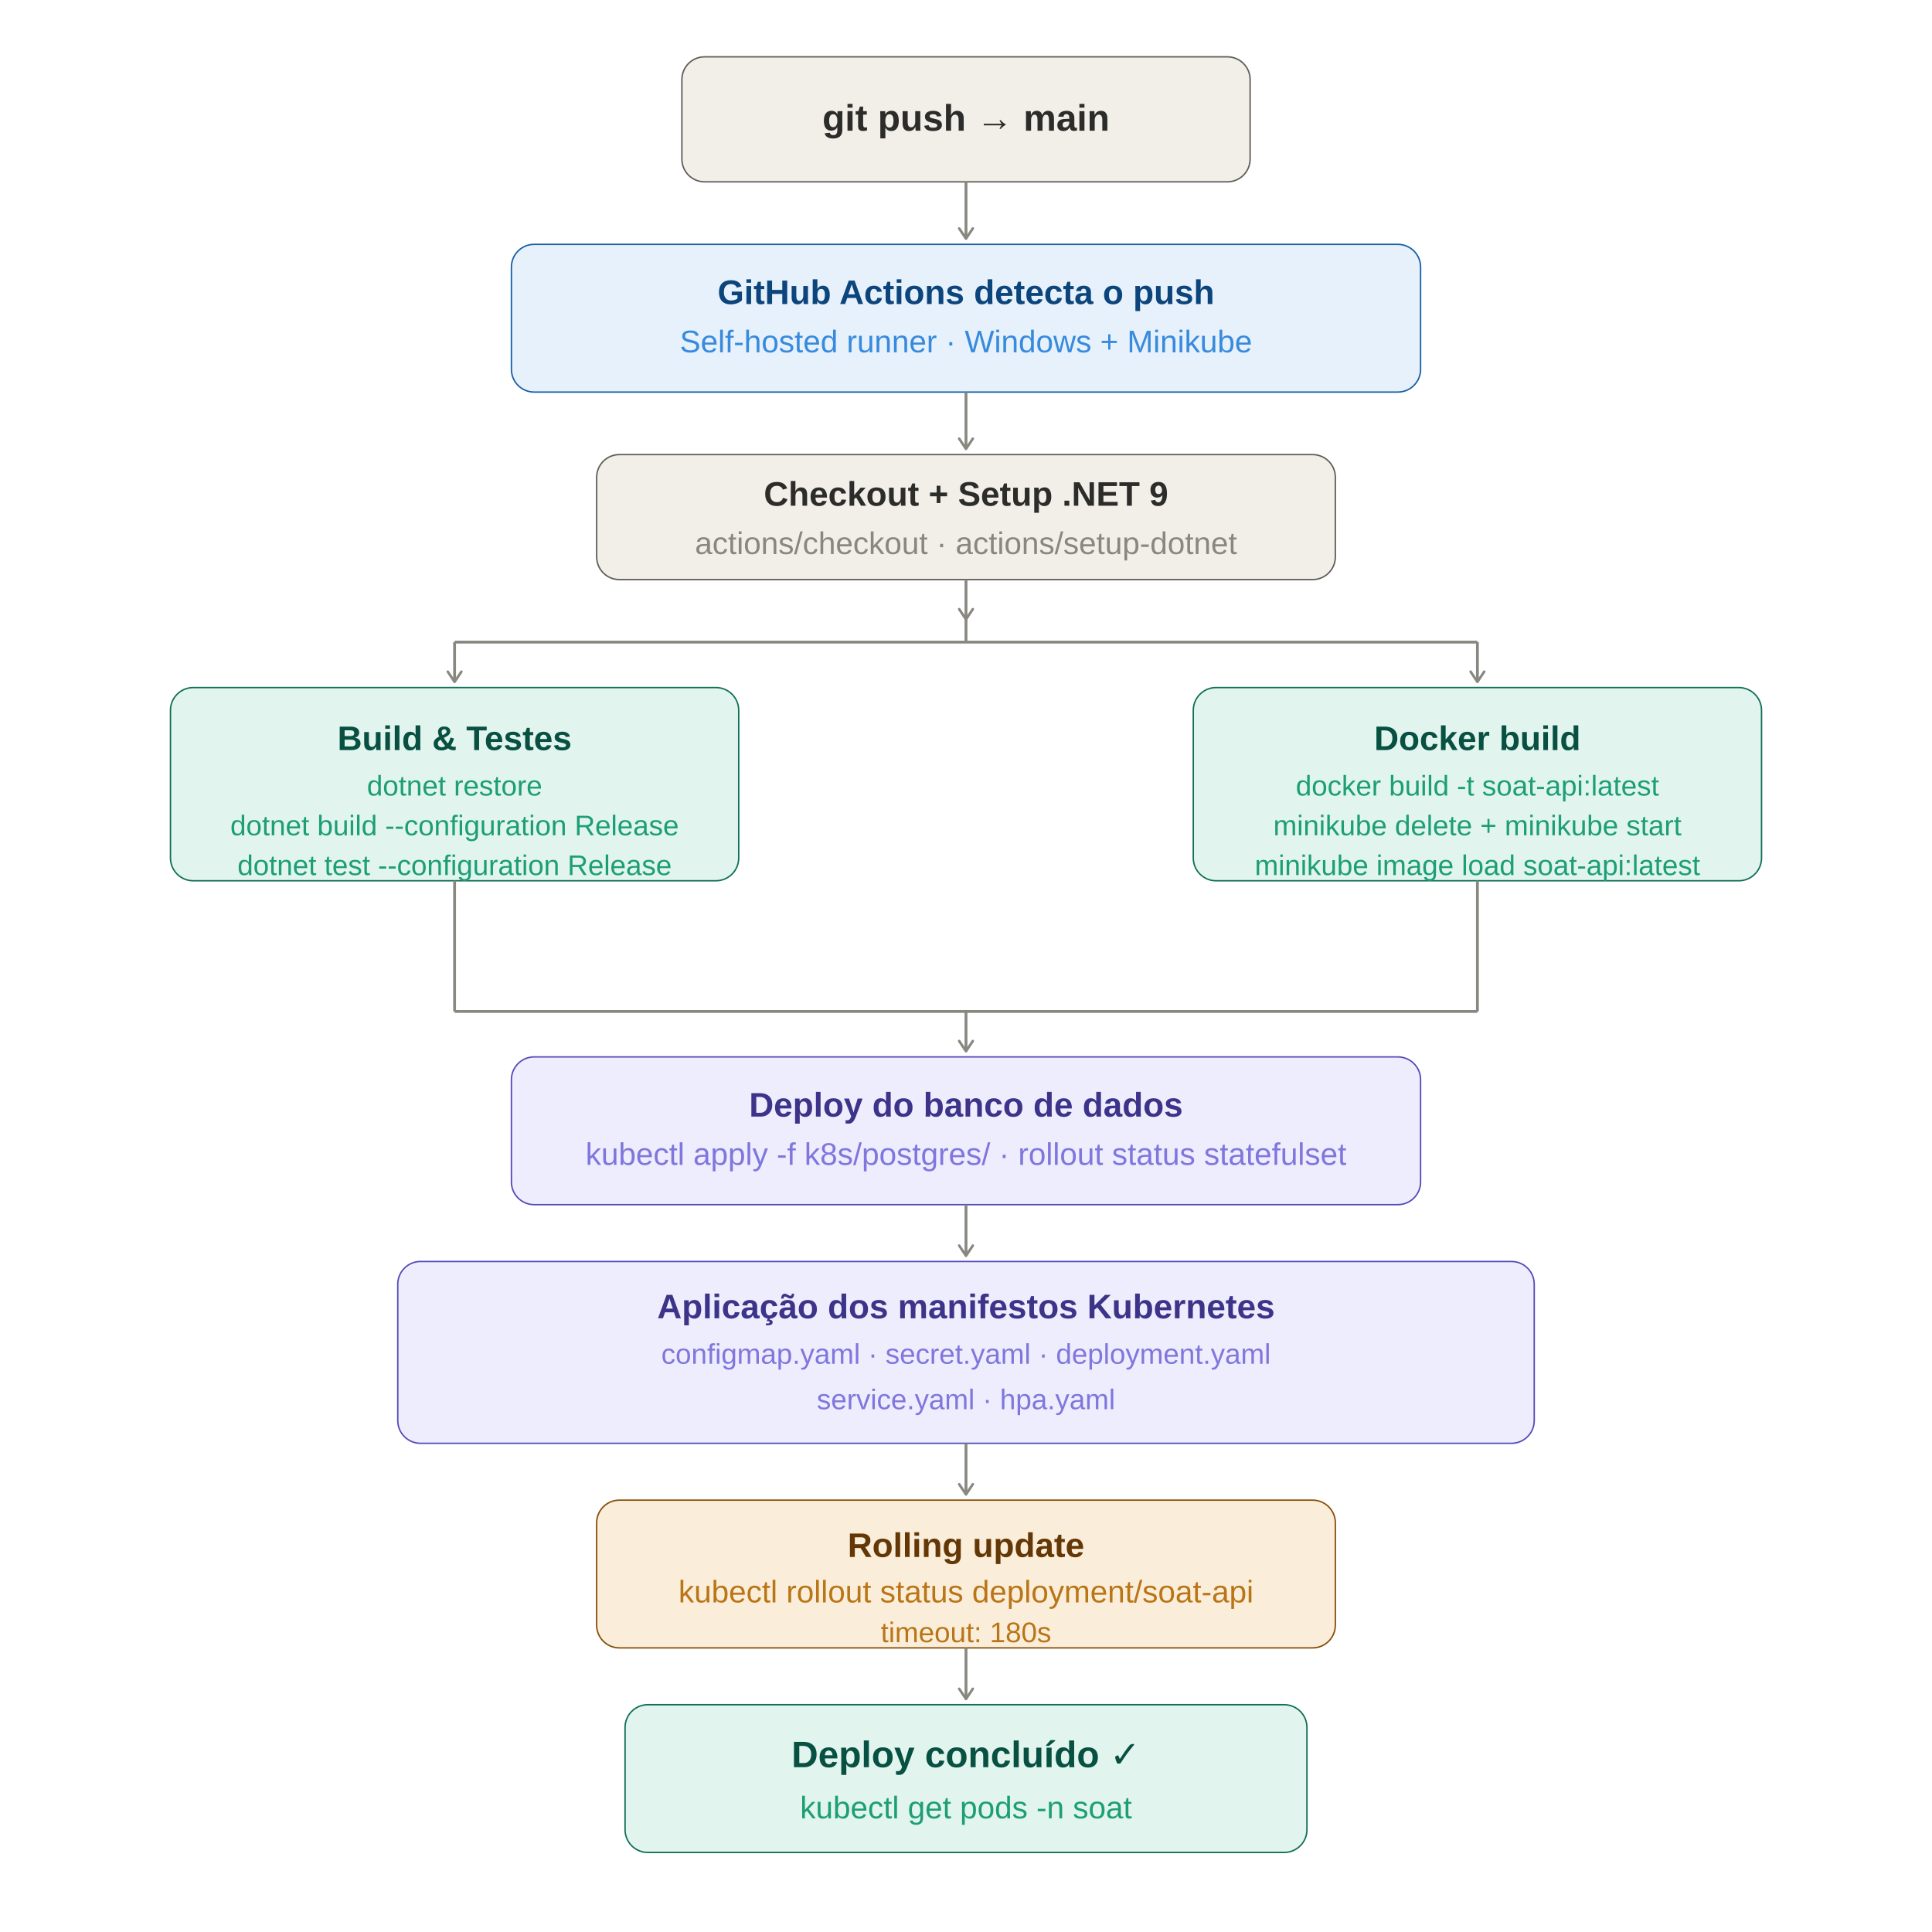
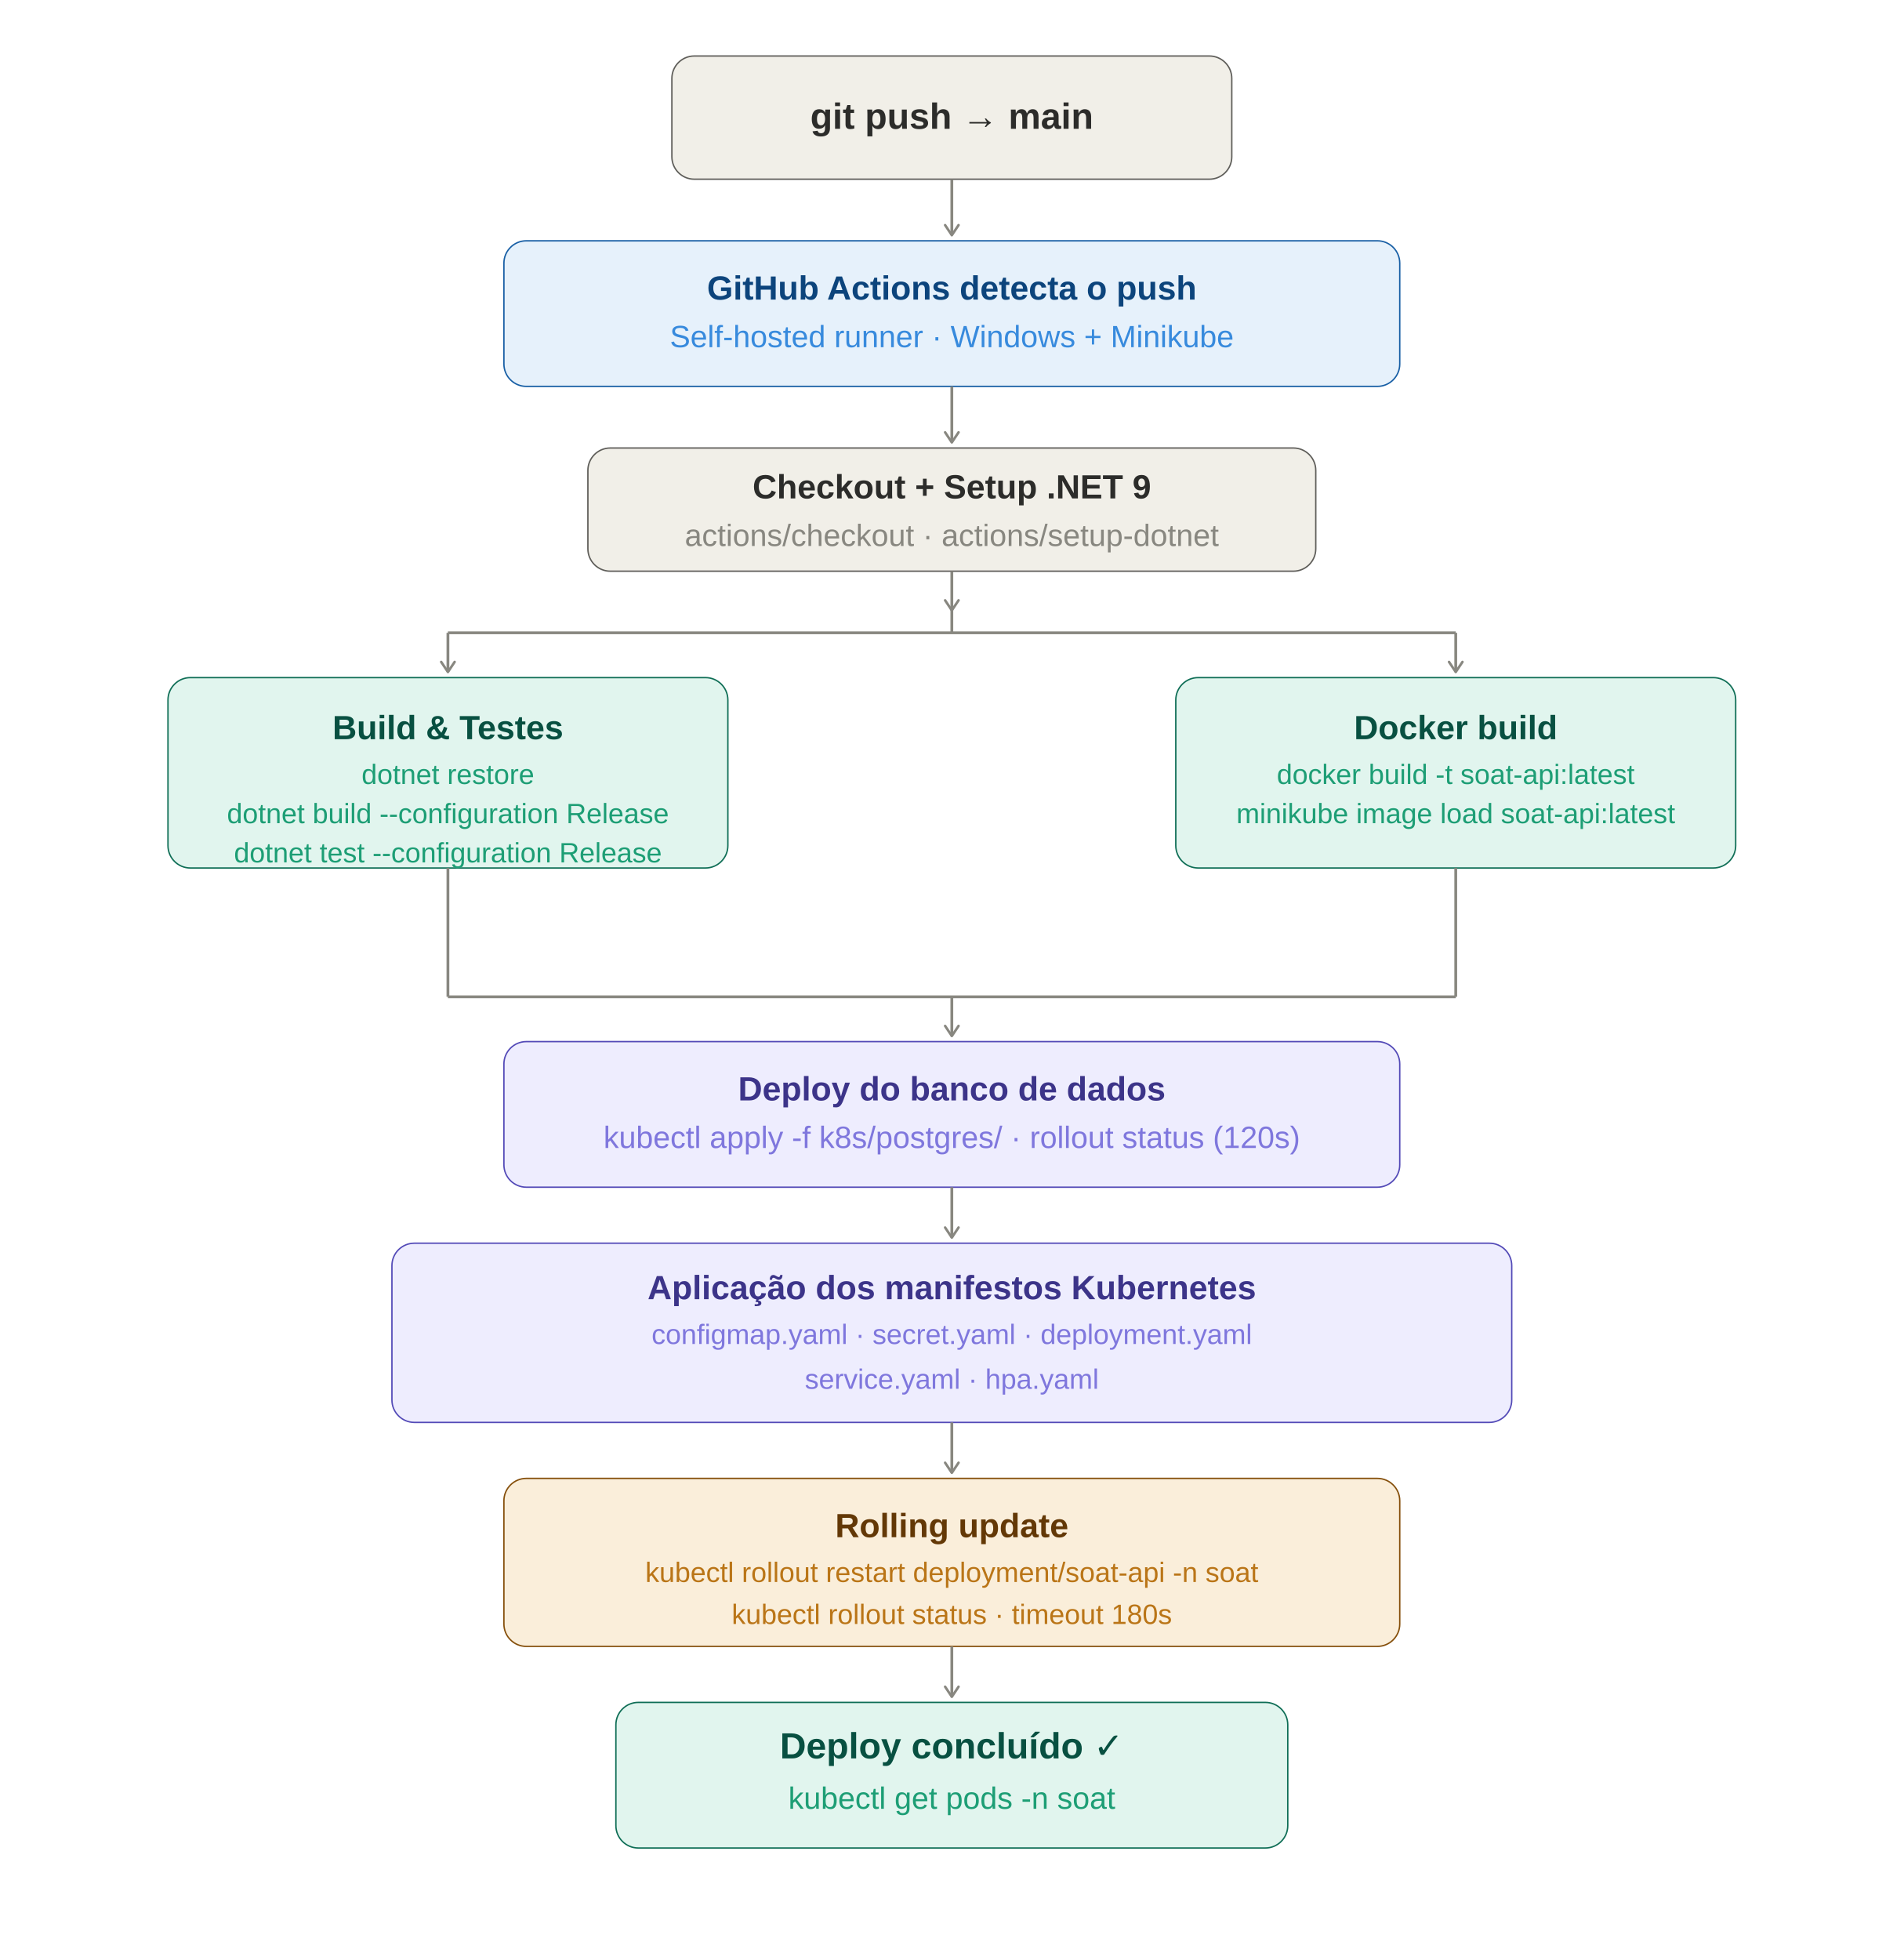
- <svg xmlns="http://www.w3.org/2000/svg" width="680" viewBox="0 0 680 680" role="img">
+ <svg xmlns="http://www.w3.org/2000/svg" width="680" viewBox="0 0 680 700" role="img">
  <defs>
    <marker id="arrow" viewBox="0 0 10 10" refX="8" refY="5" markerWidth="6" markerHeight="6" orient="auto-start-reverse">
      <path d="M2 1L8 5L2 9" fill="none" stroke="#888780" stroke-width="1.5" stroke-linecap="round" stroke-linejoin="round" />
    </marker>
  </defs>
  <rect x="240" y="20" width="200" height="44" rx="8" fill="#F1EFE8" stroke="#5F5E5A" stroke-width="0.5" />
  <text x="340" y="46" text-anchor="middle" font-family="Arial, sans-serif" font-size="13" font-weight="600" fill="#2C2C2A">git push → main</text>
  <line x1="340" y1="64" x2="340" y2="84" stroke="#888780" stroke-width="1" marker-end="url(#arrow)" />
  <rect x="180" y="86" width="320" height="52" rx="8" fill="#E6F1FB" stroke="#185FA5" stroke-width="0.5" />
  <text x="340" y="107" text-anchor="middle" font-family="Arial, sans-serif" font-size="12" font-weight="600" fill="#0C447C">GitHub Actions detecta o push</text>
  <text x="340" y="124" text-anchor="middle" font-family="Arial, sans-serif" font-size="11" fill="#378ADD">Self-hosted runner · Windows + Minikube</text>
  <line x1="340" y1="138" x2="340" y2="158" stroke="#888780" stroke-width="1" marker-end="url(#arrow)" />
  <rect x="210" y="160" width="260" height="44" rx="8" fill="#F1EFE8" stroke="#5F5E5A" stroke-width="0.5" />
  <text x="340" y="178" text-anchor="middle" font-family="Arial, sans-serif" font-size="12" font-weight="600" fill="#2C2C2A">Checkout + Setup .NET 9</text>
  <text x="340" y="195" text-anchor="middle" font-family="Arial, sans-serif" font-size="11" fill="#888780">actions/checkout · actions/setup-dotnet</text>
  <line x1="340" y1="204" x2="340" y2="218" stroke="#888780" stroke-width="1" marker-end="url(#arrow)" />
  <line x1="340" y1="218" x2="340" y2="226" stroke="#888780" stroke-width="1" />
  <line x1="160" y1="226" x2="520" y2="226" stroke="#888780" stroke-width="1" />
  <line x1="160" y1="226" x2="160" y2="240" stroke="#888780" stroke-width="1" marker-end="url(#arrow)" />
  <line x1="520" y1="226" x2="520" y2="240" stroke="#888780" stroke-width="1" marker-end="url(#arrow)" />
  <rect x="60" y="242" width="200" height="68" rx="8" fill="#E1F5EE" stroke="#0F6E56" stroke-width="0.5" />
  <text x="160" y="264" text-anchor="middle" font-family="Arial, sans-serif" font-size="12" font-weight="600" fill="#085041">Build &amp; Testes</text>
  <text x="160" y="280" text-anchor="middle" font-family="Arial, sans-serif" font-size="10" fill="#1D9E75">dotnet restore</text>
  <text x="160" y="294" text-anchor="middle" font-family="Arial, sans-serif" font-size="10" fill="#1D9E75">dotnet build --configuration Release</text>
  <text x="160" y="308" text-anchor="middle" font-family="Arial, sans-serif" font-size="10" fill="#1D9E75">dotnet test --configuration Release</text>
  <rect x="420" y="242" width="200" height="68" rx="8" fill="#E1F5EE" stroke="#0F6E56" stroke-width="0.5" />
  <text x="520" y="264" text-anchor="middle" font-family="Arial, sans-serif" font-size="12" font-weight="600" fill="#085041">Docker build</text>
  <text x="520" y="280" text-anchor="middle" font-family="Arial, sans-serif" font-size="10" fill="#1D9E75">docker build -t soat-api:latest</text>
-   <text x="520" y="294" text-anchor="middle" font-family="Arial, sans-serif" font-size="10" fill="#1D9E75">minikube delete + minikube start</text>
-   <text x="520" y="308" text-anchor="middle" font-family="Arial, sans-serif" font-size="10" fill="#1D9E75">minikube image load soat-api:latest</text>
+   <text x="520" y="294" text-anchor="middle" font-family="Arial, sans-serif" font-size="10" fill="#1D9E75">minikube image load soat-api:latest</text>
  <line x1="160" y1="310" x2="160" y2="356" stroke="#888780" stroke-width="1" />
  <line x1="520" y1="310" x2="520" y2="356" stroke="#888780" stroke-width="1" />
  <line x1="160" y1="356" x2="520" y2="356" stroke="#888780" stroke-width="1" />
  <line x1="340" y1="356" x2="340" y2="370" stroke="#888780" stroke-width="1" marker-end="url(#arrow)" />
  <rect x="180" y="372" width="320" height="52" rx="8" fill="#EEEDFE" stroke="#534AB7" stroke-width="0.5" />
  <text x="340" y="393" text-anchor="middle" font-family="Arial, sans-serif" font-size="12" font-weight="600" fill="#3C3489">Deploy do banco de dados</text>
-   <text x="340" y="410" text-anchor="middle" font-family="Arial, sans-serif" font-size="11" fill="#7F77DD">kubectl apply -f k8s/postgres/ · rollout status statefulset</text>
+   <text x="340" y="410" text-anchor="middle" font-family="Arial, sans-serif" font-size="11" fill="#7F77DD">kubectl apply -f k8s/postgres/ · rollout status (120s)</text>
  <line x1="340" y1="424" x2="340" y2="442" stroke="#888780" stroke-width="1" marker-end="url(#arrow)" />
  <rect x="140" y="444" width="400" height="64" rx="8" fill="#EEEDFE" stroke="#534AB7" stroke-width="0.5" />
  <text x="340" y="464" text-anchor="middle" font-family="Arial, sans-serif" font-size="12" font-weight="600" fill="#3C3489">Aplicação dos manifestos Kubernetes</text>
  <text x="340" y="480" text-anchor="middle" font-family="Arial, sans-serif" font-size="10" fill="#7F77DD">configmap.yaml · secret.yaml · deployment.yaml</text>
  <text x="340" y="496" text-anchor="middle" font-family="Arial, sans-serif" font-size="10" fill="#7F77DD">service.yaml · hpa.yaml</text>
  <line x1="340" y1="508" x2="340" y2="526" stroke="#888780" stroke-width="1" marker-end="url(#arrow)" />
-   <rect x="210" y="528" width="260" height="52" rx="8" fill="#FAEEDA" stroke="#854F0B" stroke-width="0.5" />
-   <text x="340" y="548" text-anchor="middle" font-family="Arial, sans-serif" font-size="12" font-weight="600" fill="#633806">Rolling update</text>
-   <text x="340" y="564" text-anchor="middle" font-family="Arial, sans-serif" font-size="11" fill="#BA7517">kubectl rollout status deployment/soat-api</text>
-   <text x="340" y="578" text-anchor="middle" font-family="Arial, sans-serif" font-size="10" fill="#BA7517">timeout: 180s</text>
-   <line x1="340" y1="580" x2="340" y2="598" stroke="#888780" stroke-width="1" marker-end="url(#arrow)" />
-   <rect x="220" y="600" width="240" height="52" rx="8" fill="#E1F5EE" stroke="#0F6E56" stroke-width="0.5" />
-   <text x="340" y="622" text-anchor="middle" font-family="Arial, sans-serif" font-size="13" font-weight="600" fill="#085041">Deploy concluído ✓</text>
-   <text x="340" y="640" text-anchor="middle" font-family="Arial, sans-serif" font-size="11" fill="#1D9E75">kubectl get pods -n soat</text>
+   <rect x="180" y="528" width="320" height="60" rx="8" fill="#FAEEDA" stroke="#854F0B" stroke-width="0.5" />
+   <text x="340" y="549" text-anchor="middle" font-family="Arial, sans-serif" font-size="12" font-weight="600" fill="#633806">Rolling update</text>
+   <text x="340" y="565" text-anchor="middle" font-family="Arial, sans-serif" font-size="10" fill="#BA7517">kubectl rollout restart deployment/soat-api -n soat</text>
+   <text x="340" y="580" text-anchor="middle" font-family="Arial, sans-serif" font-size="10" fill="#BA7517">kubectl rollout status · timeout 180s</text>
+   <line x1="340" y1="588" x2="340" y2="606" stroke="#888780" stroke-width="1" marker-end="url(#arrow)" />
+   <rect x="220" y="608" width="240" height="52" rx="8" fill="#E1F5EE" stroke="#0F6E56" stroke-width="0.5" />
+   <text x="340" y="628" text-anchor="middle" font-family="Arial, sans-serif" font-size="13" font-weight="600" fill="#085041">Deploy concluído ✓</text>
+   <text x="340" y="646" text-anchor="middle" font-family="Arial, sans-serif" font-size="11" fill="#1D9E75">kubectl get pods -n soat</text>
</svg>
